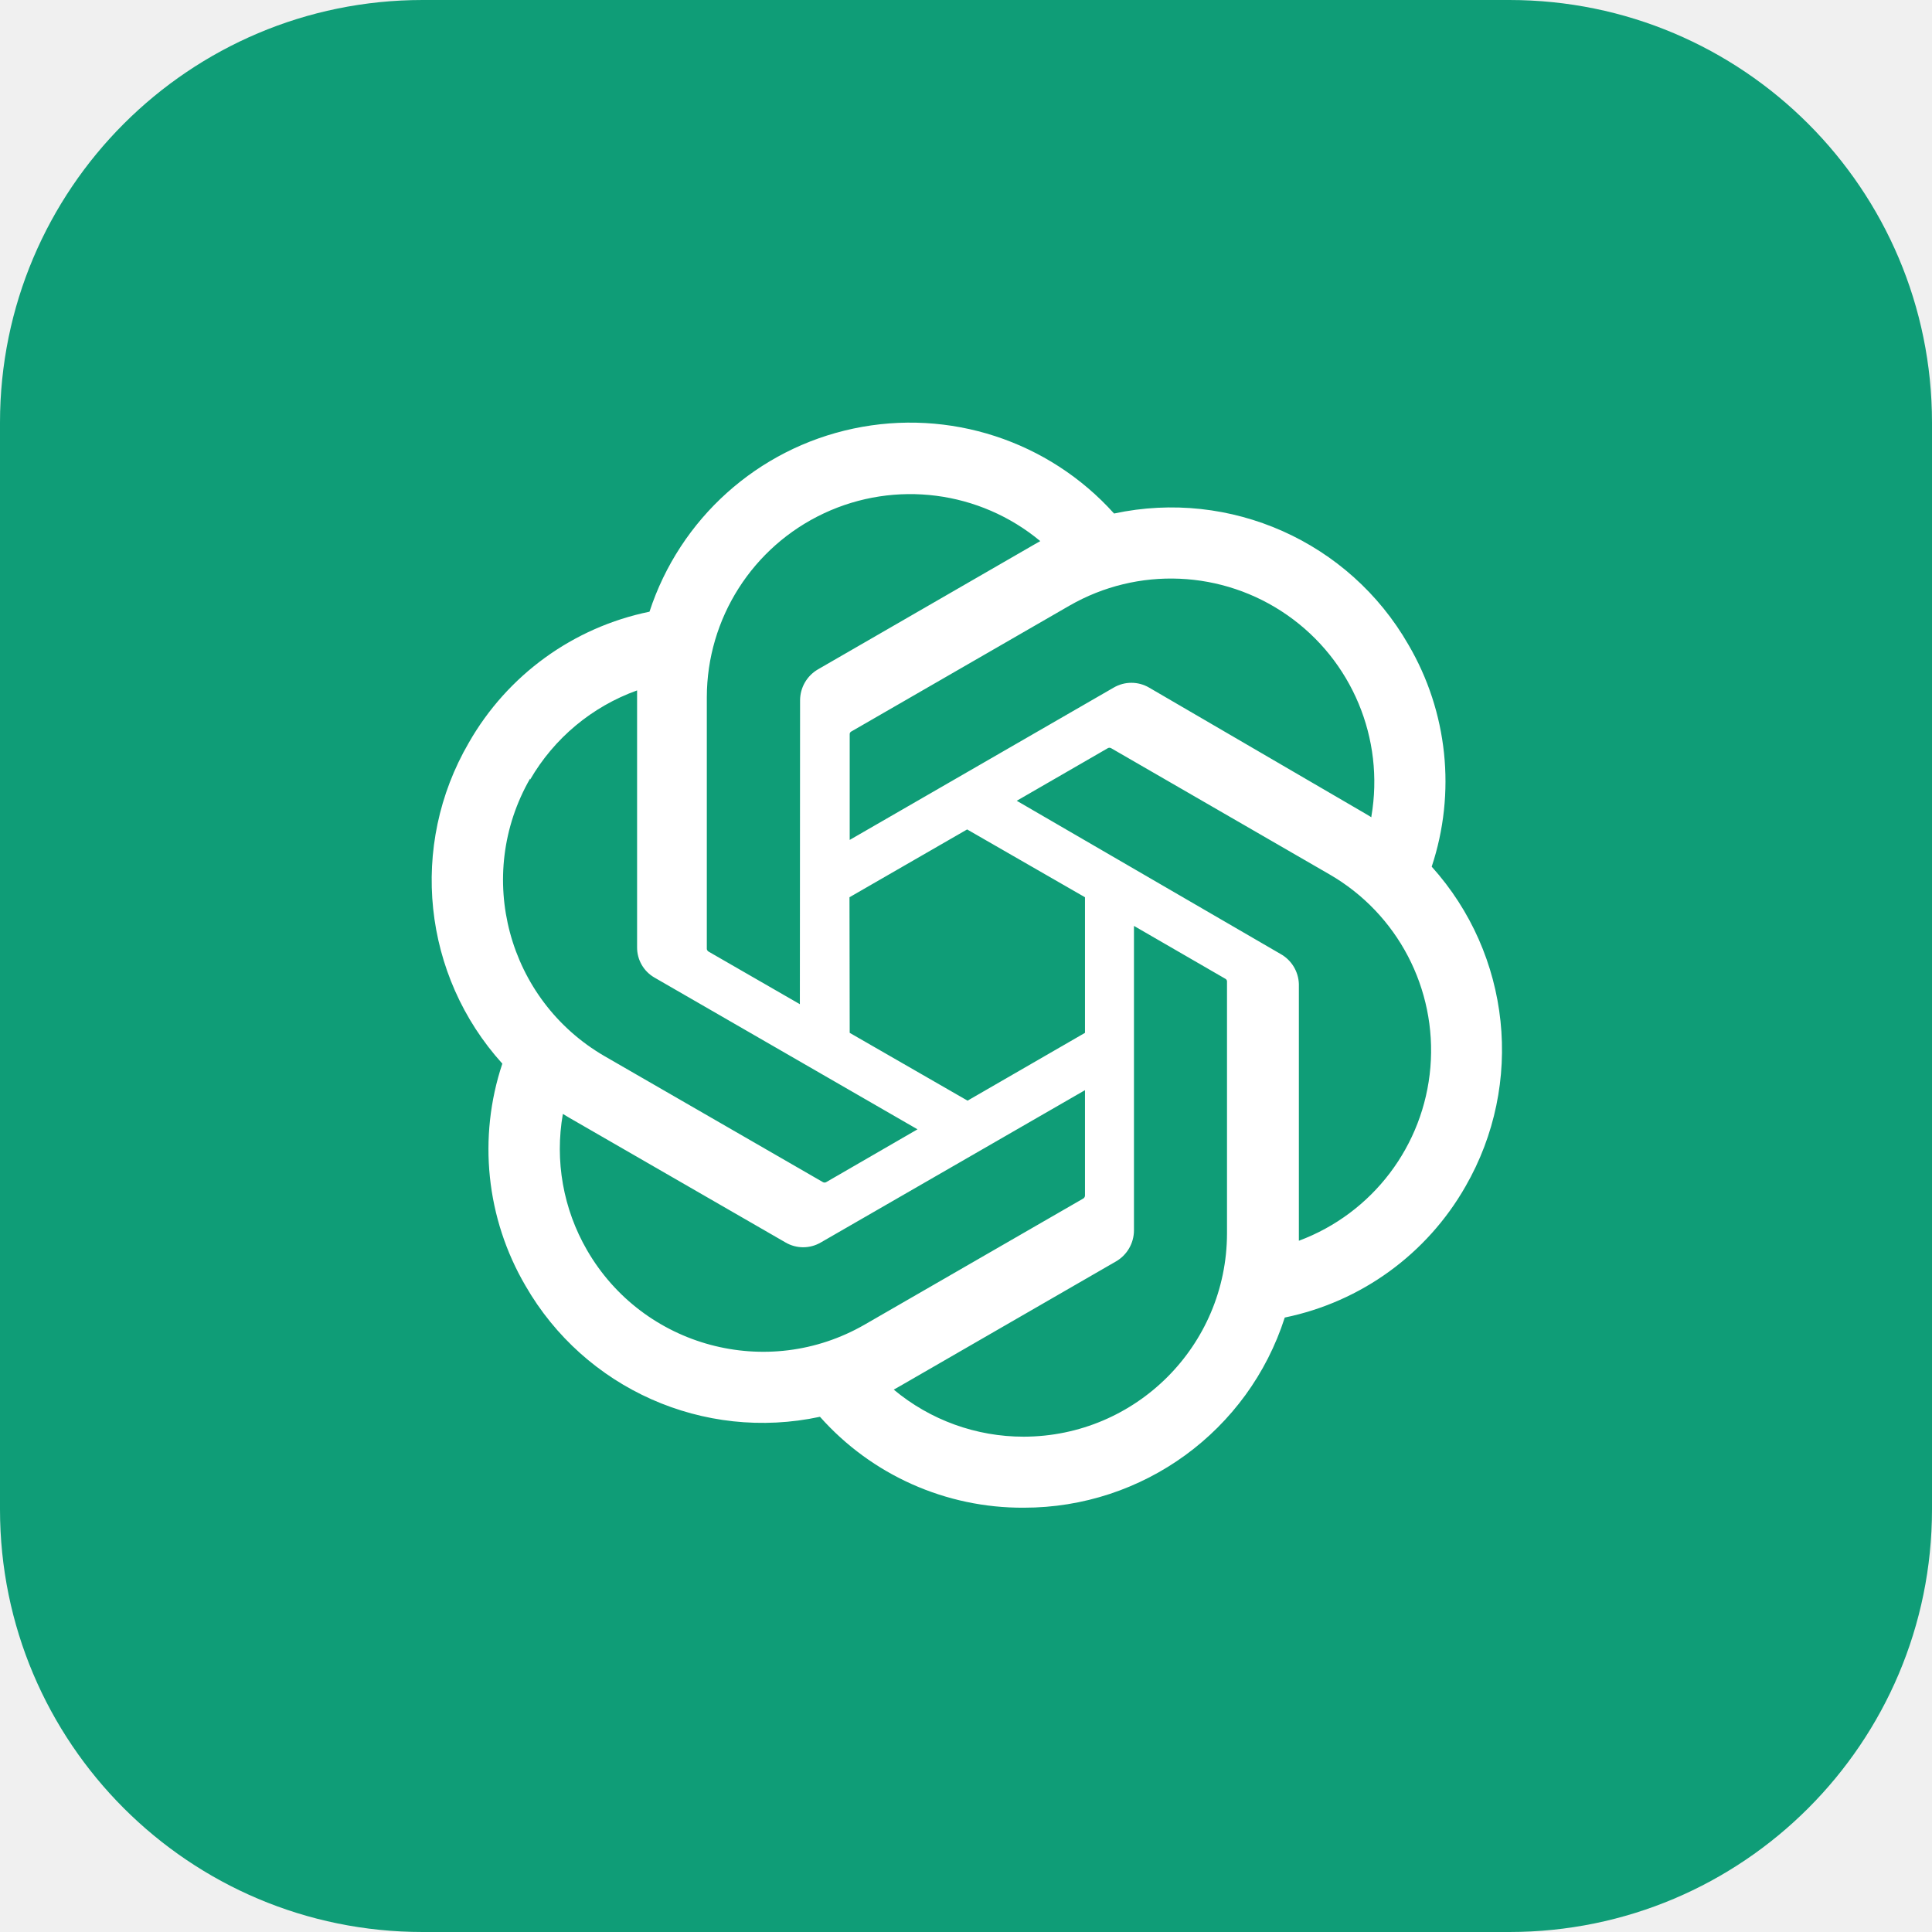
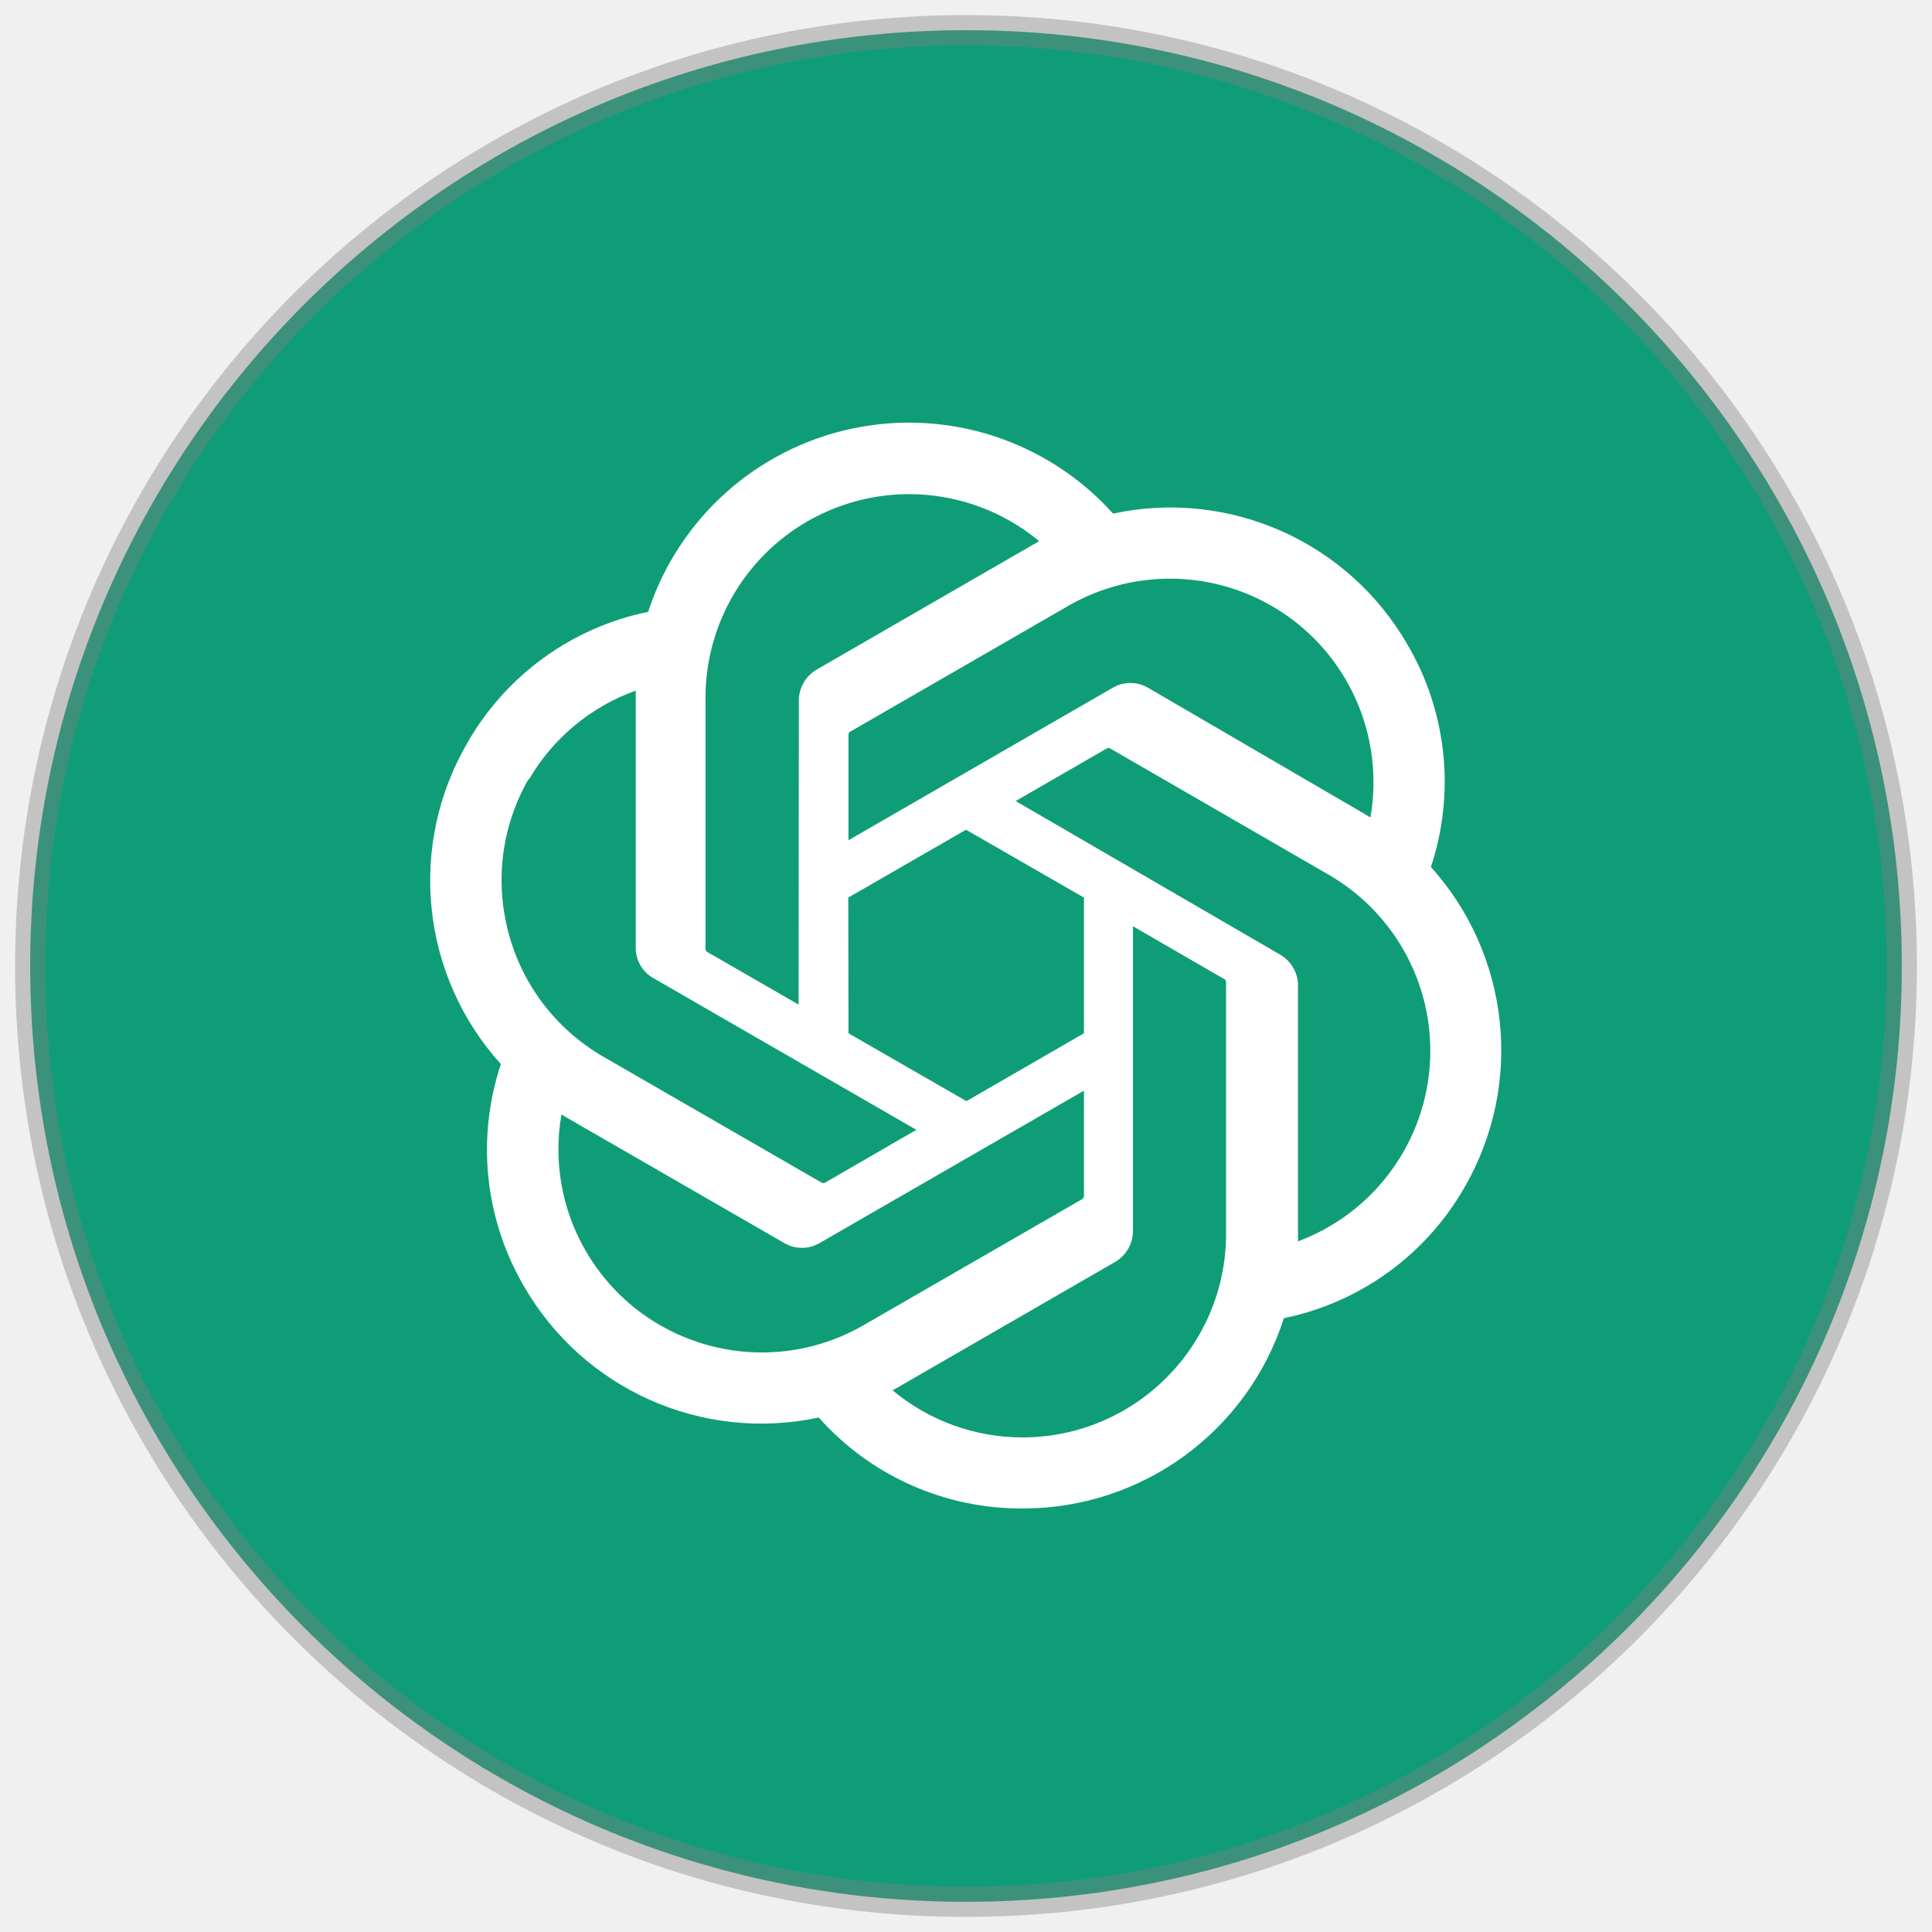
<svg xmlns="http://www.w3.org/2000/svg" viewBox="0 0 64 64" width="64" height="64" role="img">
-   <rect width="64" height="64" rx="14" fill="#0F9D77" />
+   <circle cx="32" cy="32" r="31" fill="#0F9D77" stroke="#808080" stroke-opacity="0.4" stroke-width="1" />
  <g fill="#ffffff">
-     <g transform="translate(14.3,14) scale(0.1385)">
+     <g transform="translate(14.25,14.00) scale(0.1386)">
      <path d="M239.184,106.203 C245.054,88.524 243.022,69.173 233.608,53.1 C219.452,28.459 191,15.784 163.213,21.74 C147.554,4.321 123.795,-3.424 100.879,1.419 C77.963,6.261 59.369,22.957 52.096,45.221 C33.844,48.964 18.09,60.393 8.867,76.582 C-5.443,101.183 -2.195,132.215 16.899,153.32 C11.006,170.991 13.02,190.344 22.424,206.423 C36.598,231.072 65.068,243.747 92.87,237.783 C105.236,251.708 123.001,259.631 141.624,259.527 C170.105,259.552 195.338,241.166 204.038,214.046 C222.287,210.296 238.038,198.87 247.267,182.685 C261.404,158.128 258.142,127.263 239.184,106.203 L239.184,106.203 Z M141.624,242.541 C130.256,242.559 119.244,238.575 110.519,231.286 L112.054,230.416 L163.725,200.591 C166.341,199.056 167.954,196.257 167.971,193.224 L167.971,120.374 L189.816,133.01 C190.034,133.121 190.186,133.331 190.225,133.573 L190.225,193.94 C190.169,220.758 168.442,242.485 141.624,242.541 Z M37.158,197.931 C31.456,188.086 29.409,176.547 31.377,165.342 L32.911,166.263 L84.633,196.089 C87.239,197.618 90.468,197.618 93.074,196.089 L156.255,159.664 L156.255,184.885 C156.244,185.15 156.112,185.395 155.897,185.55 L103.562,215.734 C80.305,229.132 50.592,221.165 37.158,197.931 Z M23.549,85.381 C29.29,75.473 38.351,67.916 49.129,64.048 L49.129,125.439 C49.089,128.459 50.697,131.263 53.324,132.754 L116.198,169.026 L94.353,181.662 C94.113,181.789 93.826,181.789 93.586,181.662 L41.353,151.53 C18.142,138.076 10.182,108.386 23.549,85.125 L23.549,85.381 Z M203.015,127.076 L139.936,90.446 L161.729,77.861 C161.969,77.733 162.257,77.733 162.497,77.861 L214.73,108.045 C231.032,117.452 240.437,135.426 238.872,154.183 C237.306,172.939 225.051,189.106 207.414,195.68 L207.414,134.289 C207.323,131.277 205.651,128.536 203.015,127.076 Z M224.757,94.385 L223.222,93.464 L171.603,63.383 C168.981,61.844 165.732,61.844 163.111,63.383 L99.981,99.808 L99.981,74.587 C99.953,74.325 100.071,74.07 100.288,73.922 L152.521,43.789 C168.863,34.374 189.174,35.253 204.643,46.043 C220.111,56.834 227.949,75.592 224.757,94.18 L224.757,94.385 Z M88.061,139.098 L66.216,126.513 C65.995,126.379 65.845,126.154 65.807,125.899 L65.807,65.685 C65.831,46.829 76.75,29.685 93.827,21.688 C110.904,13.692 131.064,16.284 145.563,28.339 L144.028,29.209 L92.358,59.034 C89.742,60.569 88.128,63.368 88.112,66.401 L88.061,139.098 Z M99.929,113.519 L128.067,97.301 L156.255,113.519 L156.255,145.953 L128.169,162.171 L99.981,145.953 L99.929,113.519 Z" />
    </g>
  </g>
</svg>
